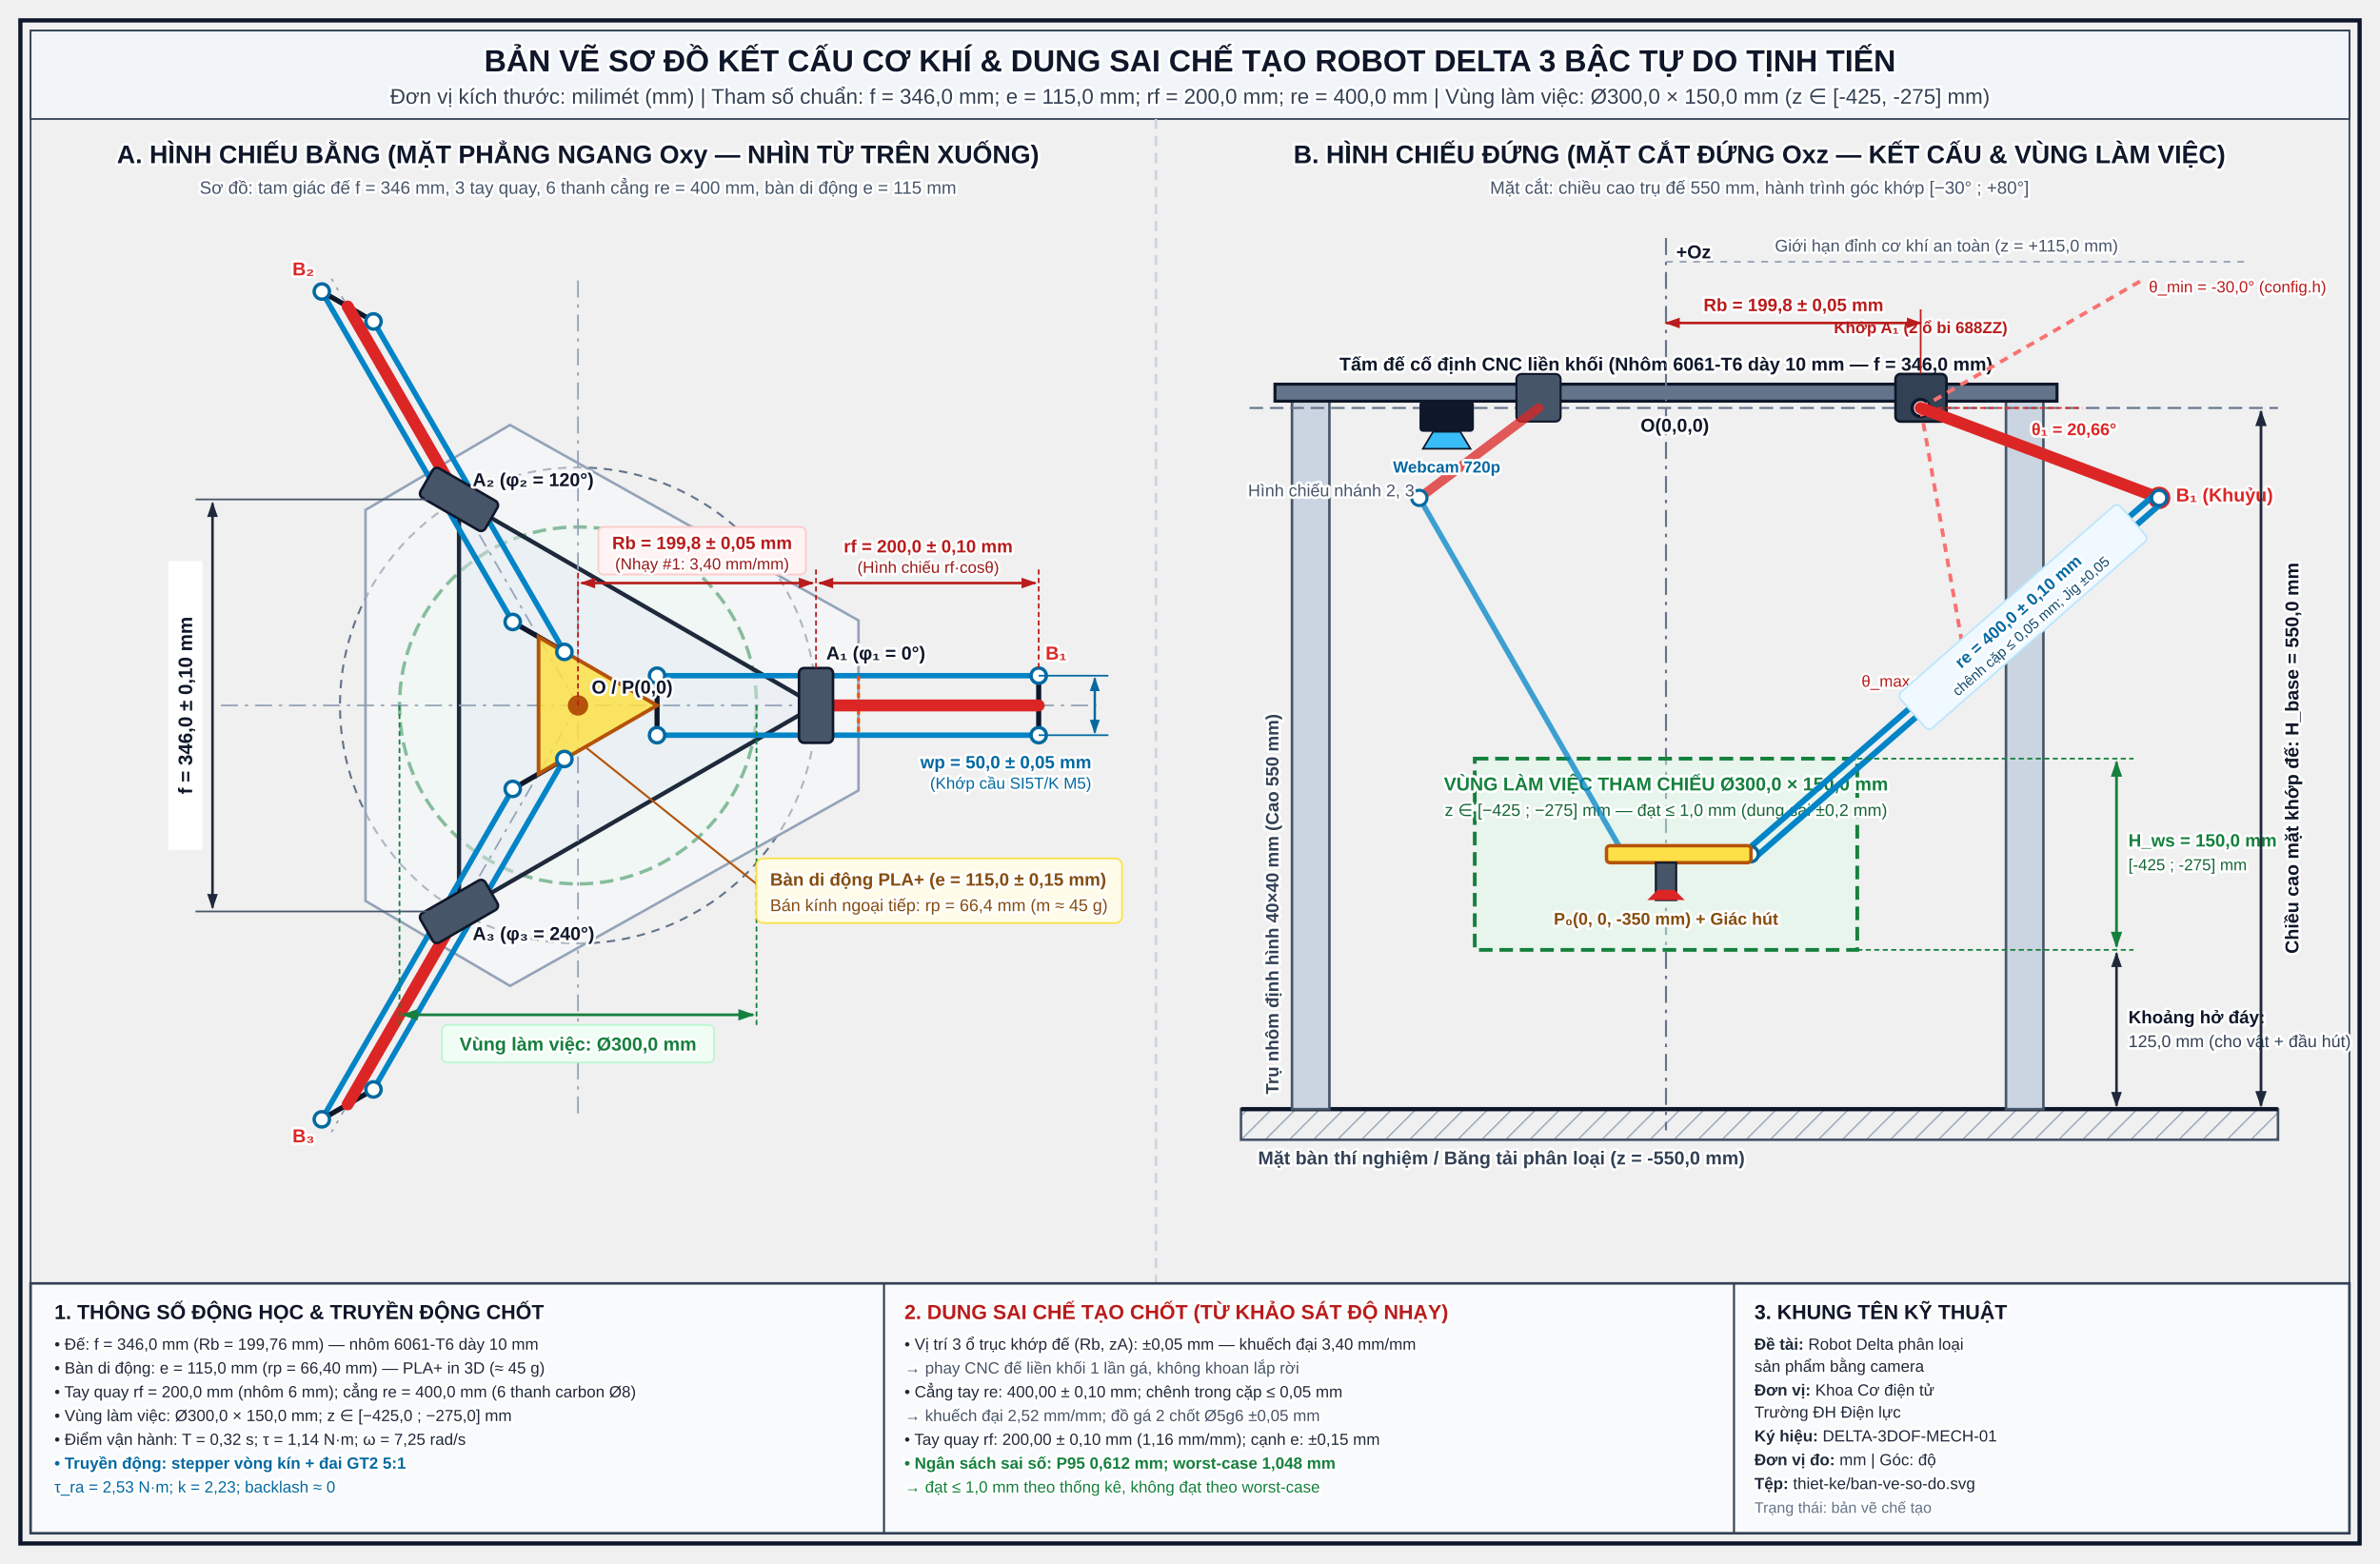
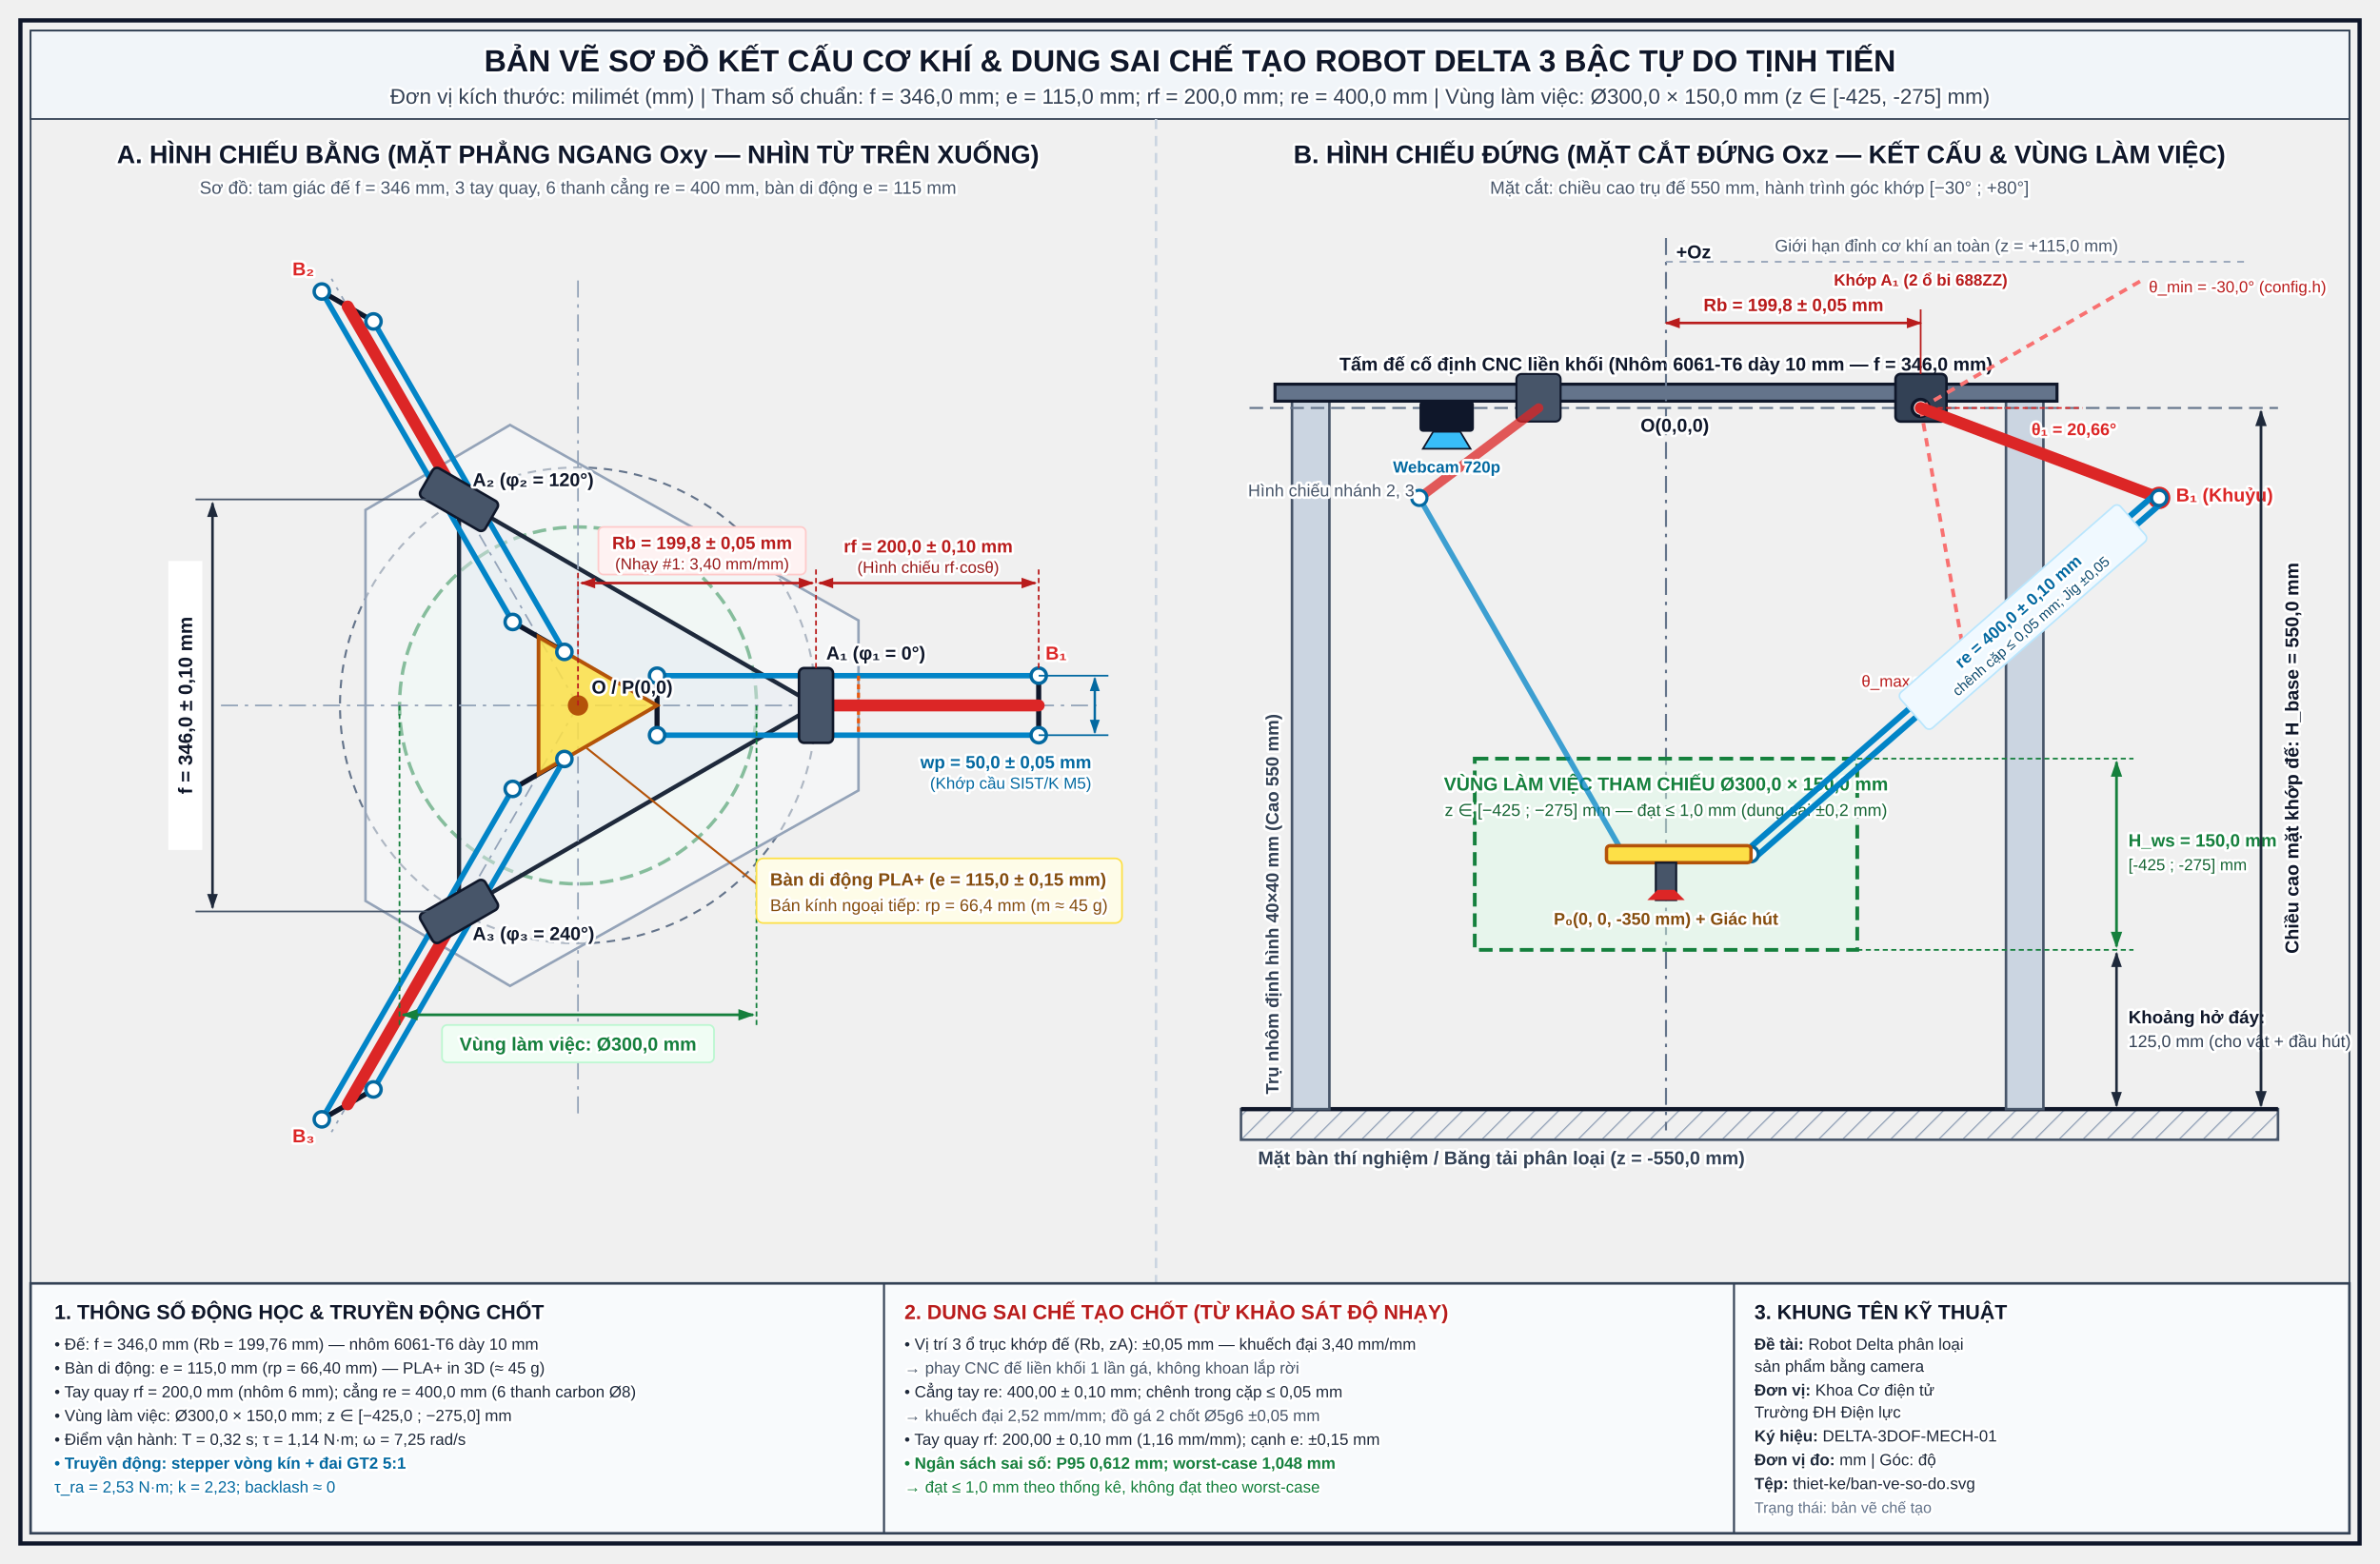
<svg xmlns="http://www.w3.org/2000/svg" viewBox="0 0 1400 920" width="100%" height="100%" style="background-color: #ffffff; font-family: Arial, 'Segoe UI', 'DejaVu Sans', sans-serif;">
  <style>
    text { paint-order: stroke; stroke: #ffffff; stroke-width: 3px;
           stroke-linejoin: round; }
  </style>
  <defs>
    <marker id="arrow-end" viewBox="0 0 10 10" refX="9" refY="5" markerWidth="6" markerHeight="6" orient="auto">
      <path d="M 0 1.5 L 10 5 L 0 8.5 z" fill="#1e293b" />
    </marker>
    <marker id="arrow-start" viewBox="0 0 10 10" refX="1" refY="5" markerWidth="6" markerHeight="6" orient="auto">
      <path d="M 10 1.5 L 0 5 L 10 8.5 z" fill="#1e293b" />
    </marker>
    <marker id="arrow-red-end" viewBox="0 0 10 10" refX="9" refY="5" markerWidth="6" markerHeight="6" orient="auto">
      <path d="M 0 1.5 L 10 5 L 0 8.5 z" fill="#b91c1c" />
    </marker>
    <marker id="arrow-red-start" viewBox="0 0 10 10" refX="1" refY="5" markerWidth="6" markerHeight="6" orient="auto">
      <path d="M 10 1.5 L 0 5 L 10 8.5 z" fill="#b91c1c" />
    </marker>
    <marker id="arrow-blue-end" viewBox="0 0 10 10" refX="9" refY="5" markerWidth="6" markerHeight="6" orient="auto">
      <path d="M 0 1.5 L 10 5 L 0 8.5 z" fill="#0369a1" />
    </marker>
    <marker id="arrow-blue-start" viewBox="0 0 10 10" refX="1" refY="5" markerWidth="6" markerHeight="6" orient="auto">
      <path d="M 10 1.5 L 0 5 L 10 8.5 z" fill="#0369a1" />
    </marker>
    <marker id="arrow-green-end" viewBox="0 0 10 10" refX="9" refY="5" markerWidth="6" markerHeight="6" orient="auto">
      <path d="M 0 1.5 L 10 5 L 0 8.5 z" fill="#15803d" />
    </marker>
    <marker id="arrow-green-start" viewBox="0 0 10 10" refX="1" refY="5" markerWidth="6" markerHeight="6" orient="auto">
      <path d="M 10 1.5 L 0 5 L 10 8.5 z" fill="#15803d" />
    </marker>
    <pattern id="hatch" width="10" height="10" patternTransform="rotate(45 0 0)" patternUnits="userSpaceOnUse">
      <line x1="0" y1="0" x2="0" y2="10" stroke="#94a3b8" stroke-width="1.5" />
    </pattern>
  </defs>
  <rect x="12" y="12" width="1376" height="896" fill="none" stroke="#0f172a" stroke-width="2.5" />
  <rect x="18" y="18" width="1364" height="884" fill="none" stroke="#334155" stroke-width="1" />
  <rect x="18" y="18" width="1364" height="52" fill="#f1f5f9" stroke="#334155" stroke-width="1" />
  <text x="700" y="42" text-anchor="middle" font-size="18" font-weight="bold" fill="#0f172a">
    BẢN VẼ SƠ ĐỒ KẾT CẤU CƠ KHÍ &amp; DUNG SAI CHẾ TẠO ROBOT DELTA 3 BẬC TỰ DO TỊNH TIẾN
  </text>
  <text x="700" y="61" text-anchor="middle" font-size="12.5" fill="#334155">
    Đơn vị kích thước: milimét (mm) | Tham số chuẩn: f = 346,0 mm; e = 115,0 mm; rf = 200,0 mm; re = 400,0 mm | Vùng làm việc: Ø300,0 × 150,0 mm (z ∈ [-425, -275] mm)
  </text>
  <line x1="680" y1="70" x2="680" y2="755" stroke="#cbd5e1" stroke-width="1.5" stroke-dasharray="6,4" />
  <text x="340" y="96" text-anchor="middle" font-size="15" font-weight="bold" fill="#0f172a">
    A. HÌNH CHIẾU BẰNG (MẶT PHẲNG NGANG Oxy — NHÌN TỪ TRÊN XUỐNG)
  </text>
  <text x="340" y="114" text-anchor="middle" font-size="10.5" fill="#475569">
    Sơ đồ: tam giác đế f = 346 mm, 3 tay quay, 6 thanh cẳng re = 400 mm, bàn di động e = 115 mm
  </text>
  <circle cx="340" cy="415" r="140" fill="none" stroke="#64748b" stroke-width="1.2" stroke-dasharray="5,4" />
  <circle cx="340" cy="415" r="105" fill="#dcfce7" fill-opacity="0.32" stroke="#15803d" stroke-width="2" stroke-dasharray="8,4" />
  <polygon points="505,365 505,465 300,580 215,530 215,300 300,250" fill="#f8fafc" fill-opacity="0.5" stroke="#94a3b8" stroke-width="1.5" />
  <polygon points="480,415 270,293.8 270,536.2" fill="#e2e8f0" fill-opacity="0.45" stroke="#1e293b" stroke-width="2.5" />
  <line x1="130" y1="415" x2="645" y2="415" stroke="#94a3b8" stroke-width="1" stroke-dasharray="10,4,2,4" />
  <line x1="340" y1="165" x2="340" y2="655" stroke="#94a3b8" stroke-width="1" stroke-dasharray="10,4,2,4" />
  <line x1="340" y1="415" x2="195" y2="164" stroke="#94a3b8" stroke-width="1" stroke-dasharray="8,4,2,4" />
  <line x1="340" y1="415" x2="195" y2="666" stroke="#94a3b8" stroke-width="1" stroke-dasharray="8,4,2,4" />
  <line x1="611" y1="397.5" x2="386.5" y2="397.5" stroke="#0284c7" stroke-width="3.2" />
  <line x1="611" y1="432.5" x2="386.5" y2="432.5" stroke="#0284c7" stroke-width="3.2" />
  <line x1="505" y1="397.5" x2="505" y2="432.5" stroke="#ea580c" stroke-width="1.8" stroke-dasharray="3,2" />
  <line x1="611" y1="393" x2="611" y2="437" stroke="#0f172a" stroke-width="3" />
  <line x1="386.5" y1="393" x2="386.5" y2="437" stroke="#0f172a" stroke-width="3" />
  <line x1="189.3" y1="171.5" x2="301.6" y2="365.9" stroke="#0284c7" stroke-width="3.2" />
  <line x1="219.7" y1="189.1" x2="332.0" y2="383.5" stroke="#0284c7" stroke-width="3.2" />
  <line x1="186.3" y1="169.8" x2="222.7" y2="190.8" stroke="#0f172a" stroke-width="3" />
  <line x1="298.6" y1="364.2" x2="335.0" y2="385.2" stroke="#0f172a" stroke-width="3" />
  <line x1="219.7" y1="640.9" x2="332.0" y2="446.5" stroke="#0284c7" stroke-width="3.2" />
  <line x1="189.3" y1="658.5" x2="301.6" y2="464.1" stroke="#0284c7" stroke-width="3.2" />
  <line x1="222.7" y1="639.2" x2="186.3" y2="660.2" stroke="#0f172a" stroke-width="3" />
  <line x1="335.0" y1="444.8" x2="298.6" y2="465.8" stroke="#0f172a" stroke-width="3" />
  <line x1="480" y1="415" x2="611" y2="415" stroke="#dc2626" stroke-width="7" stroke-linecap="round" />
  <line x1="270" y1="293.8" x2="204.5" y2="180.3" stroke="#dc2626" stroke-width="7" stroke-linecap="round" />
  <line x1="270" y1="536.2" x2="204.5" y2="649.7" stroke="#dc2626" stroke-width="7" stroke-linecap="round" />
  <rect x="470" y="393" width="20" height="44" rx="3" fill="#475569" stroke="#0f172a" stroke-width="1.5" />
  <g transform="translate(270, 293.8) rotate(120)">
    <rect x="-10" y="-22" width="20" height="44" rx="3" fill="#475569" stroke="#0f172a" stroke-width="1.5" />
  </g>
  <g transform="translate(270, 536.2) rotate(240)">
    <rect x="-10" y="-22" width="20" height="44" rx="3" fill="#475569" stroke="#0f172a" stroke-width="1.5" />
  </g>
  <polygon points="386.5,415 316.8,374.7 316.8,455.3" fill="#fde047" fill-opacity="0.85" stroke="#b45309" stroke-width="2.2" />
  <circle cx="340" cy="415" r="6" fill="#b45309" />
  <circle cx="611" cy="397.5" r="4.5" fill="#ffffff" stroke="#0369a1" stroke-width="2" />
  <circle cx="611" cy="432.5" r="4.5" fill="#ffffff" stroke="#0369a1" stroke-width="2" />
  <circle cx="386.5" cy="397.5" r="4.5" fill="#ffffff" stroke="#0369a1" stroke-width="2" />
  <circle cx="386.5" cy="432.5" r="4.5" fill="#ffffff" stroke="#0369a1" stroke-width="2" />
  <circle cx="189.3" cy="171.5" r="4.5" fill="#ffffff" stroke="#0369a1" stroke-width="2" />
  <circle cx="219.7" cy="189.1" r="4.5" fill="#ffffff" stroke="#0369a1" stroke-width="2" />
  <circle cx="301.6" cy="365.9" r="4.5" fill="#ffffff" stroke="#0369a1" stroke-width="2" />
  <circle cx="332.0" cy="383.5" r="4.5" fill="#ffffff" stroke="#0369a1" stroke-width="2" />
  <circle cx="219.7" cy="640.9" r="4.5" fill="#ffffff" stroke="#0369a1" stroke-width="2" />
  <circle cx="189.3" cy="658.5" r="4.5" fill="#ffffff" stroke="#0369a1" stroke-width="2" />
  <circle cx="332.0" cy="446.5" r="4.5" fill="#ffffff" stroke="#0369a1" stroke-width="2" />
  <circle cx="301.6" cy="464.1" r="4.5" fill="#ffffff" stroke="#0369a1" stroke-width="2" />
  <line x1="270" y1="293.8" x2="115" y2="293.8" stroke="#475569" stroke-width="1" />
  <line x1="270" y1="536.2" x2="115" y2="536.2" stroke="#475569" stroke-width="1" />
  <line x1="125" y1="296" x2="125" y2="534" stroke="#1e293b" stroke-width="1.5" marker-start="url(#arrow-start)" marker-end="url(#arrow-end)" />
  <g transform="translate(115, 415) rotate(-90)">
    <rect x="-85" y="-16" width="170" height="20" fill="#ffffff" />
    <text x="0" y="-2" text-anchor="middle" font-size="11.5" font-weight="bold" fill="#0f172a">f = 346,0 ± 0,10 mm</text>
  </g>
  <line x1="340" y1="415" x2="340" y2="335" stroke="#b91c1c" stroke-width="1" stroke-dasharray="3,2" />
  <line x1="480" y1="393" x2="480" y2="335" stroke="#b91c1c" stroke-width="1" stroke-dasharray="3,2" />
  <line x1="342" y1="343" x2="478" y2="343" stroke="#b91c1c" stroke-width="1.5" marker-start="url(#arrow-red-start)" marker-end="url(#arrow-red-end)" />
  <rect x="352" y="310" width="122" height="28" rx="3" fill="#fef2f2" stroke="#fecaca" />
  <text x="413" y="323" text-anchor="middle" font-size="10.5" font-weight="bold" fill="#b91c1c">Rb = 199,8 ± 0,05 mm</text>
  <text x="413" y="335" text-anchor="middle" font-size="9.5" fill="#991b1b">(Nhạy #1: 3,40 mm/mm)</text>
  <line x1="611" y1="393" x2="611" y2="335" stroke="#b91c1c" stroke-width="1" stroke-dasharray="3,2" />
  <line x1="482" y1="343" x2="609" y2="343" stroke="#b91c1c" stroke-width="1.5" marker-start="url(#arrow-red-start)" marker-end="url(#arrow-red-end)" />
  <text x="546" y="325" text-anchor="middle" font-size="10.5" font-weight="bold" fill="#b91c1c">rf = 200,0 ± 0,10 mm</text>
  <text x="546" y="337" text-anchor="middle" font-size="9.5" fill="#991b1b">(Hình chiếu rf·cosθ)</text>
  <line x1="611" y1="397.5" x2="652" y2="397.5" stroke="#0369a1" stroke-width="1" />
  <line x1="611" y1="432.5" x2="652" y2="432.5" stroke="#0369a1" stroke-width="1" />
  <line x1="644" y1="399" x2="644" y2="431" stroke="#0369a1" stroke-width="1.4" marker-start="url(#arrow-blue-start)" marker-end="url(#arrow-blue-end)" />
  <text x="642" y="452" text-anchor="end" font-size="10.5" font-weight="bold" fill="#0369a1">wp = 50,0 ± 0,05 mm</text>
  <text x="642" y="464" text-anchor="end" font-size="9.5" fill="#0369a1">(Khớp cầu SI5T/K M5)</text>
  <line x1="235" y1="415" x2="235" y2="605" stroke="#15803d" stroke-width="1" stroke-dasharray="3,2" />
  <line x1="445" y1="415" x2="445" y2="605" stroke="#15803d" stroke-width="1" stroke-dasharray="3,2" />
  <line x1="237" y1="597" x2="443" y2="597" stroke="#15803d" stroke-width="1.6" marker-start="url(#arrow-green-start)" marker-end="url(#arrow-green-end)" />
  <rect x="260" y="603" width="160" height="22" rx="3" fill="#f0fdf4" stroke="#bbf7d0" />
  <text x="340" y="618" text-anchor="middle" font-size="11" font-weight="bold" fill="#15803d">Vùng làm việc: Ø300,0 mm</text>
  <text x="348" y="408" font-size="11" font-weight="bold" fill="#0f172a">O / P(0,0)</text>
  <text x="486" y="388" font-size="11" font-weight="bold" fill="#0f172a">A₁ (φ₁ = 0°)</text>
  <text x="278" y="286" font-size="11" font-weight="bold" fill="#0f172a">A₂ (φ₂ = 120°)</text>
  <text x="278" y="553" font-size="11" font-weight="bold" fill="#0f172a">A₃ (φ₃ = 240°)</text>
  <text x="615" y="388" font-size="11" font-weight="bold" fill="#dc2626">B₁</text>
  <text x="172" y="162" font-size="11" font-weight="bold" fill="#dc2626">B₂</text>
  <text x="172" y="672" font-size="11" font-weight="bold" fill="#dc2626">B₃</text>
  <line x1="345" y1="440" x2="445" y2="520" stroke="#b45309" stroke-width="1.2" />
  <rect x="445" y="505" width="215" height="38" rx="4" fill="#fefce8" stroke="#fde047" />
  <text x="453" y="521" font-size="10.5" font-weight="bold" fill="#854d0e">Bàn di động PLA+ (e = 115,0 ± 0,15 mm)</text>
  <text x="453" y="536" font-size="10" fill="#854d0e">Bán kính ngoại tiếp: rp = 66,4 mm (m ≈ 45 g)</text>
  <text x="1035" y="96" text-anchor="middle" font-size="15" font-weight="bold" fill="#0f172a">
    B. HÌNH CHIẾU ĐỨNG (MẶT CẮT ĐỨNG Oxz — KẾT CẤU &amp; VÙNG LÀM VIỆC)
  </text>
  <text x="1035" y="114" text-anchor="middle" font-size="10.5" fill="#475569">
    Mặt cắt: chiều cao trụ đế 550 mm, hành trình góc khớp [−30° ; +80°]
  </text>
  <rect x="730" y="652.5" width="610" height="18" fill="url(#hatch)" stroke="#475569" stroke-width="1.5" />
  <line x1="730" y1="652.5" x2="1340" y2="652.5" stroke="#0f172a" stroke-width="2.5" />
  <text x="740" y="685" font-size="11" font-weight="bold" fill="#334155">Mặt bàn thí nghiệm / Băng tải phân loại (z = -550,0 mm)</text>
  <rect x="760" y="232" width="22" height="420.5" fill="#cbd5e1" stroke="#475569" stroke-width="1.5" />
  <rect x="1180" y="232" width="22" height="420.5" fill="#cbd5e1" stroke="#475569" stroke-width="1.5" />
  <text x="752" y="420" text-anchor="end" font-size="10.5" font-weight="bold" fill="#334155" transform="rotate(-90, 752, 420)">
    Trụ nhôm định hình 40×40 mm (Cao 550 mm)
  </text>
  <rect x="750" y="226" width="460" height="10" fill="#64748b" stroke="#0f172a" stroke-width="1.8" />
  <text x="980" y="218" text-anchor="middle" font-size="11" font-weight="bold" fill="#0f172a">
    Tấm đế cố định CNC liền khối (Nhôm 6061-T6 dày 10 mm — f = 346,0 mm)
  </text>
  <line x1="980" y1="140" x2="980" y2="665" stroke="#64748b" stroke-width="1.2" stroke-dasharray="10,4,2,4" />
  <line x1="735" y1="240" x2="1340" y2="240" stroke="#64748b" stroke-width="1.2" stroke-dasharray="8,4" />
  <text x="986" y="152" font-size="11" font-weight="bold" fill="#0f172a">+Oz</text>
  <text x="965" y="254" font-size="11" font-weight="bold" fill="#0f172a">O(0,0,0)</text>
  <line x1="980" y1="154" x2="1320" y2="154" stroke="#94a3b8" stroke-width="1" stroke-dasharray="4,4" />
  <text x="1145" y="148" text-anchor="middle" font-size="10" fill="#475569">Giới hạn đỉnh cơ khí an toàn (z = +115,0 mm)</text>
  <rect x="867.5" y="446.3" width="225" height="112.5" fill="#dcfce7" fill-opacity="0.45" stroke="#15803d" stroke-width="2.2" stroke-dasharray="8,4" />
  <text x="980" y="465" text-anchor="middle" font-size="11" font-weight="bold" fill="#15803d">
    VÙNG LÀM VIỆC THAM CHIẾU Ø300,0 × 150,0 mm
  </text>
  <text x="980" y="480" text-anchor="middle" font-size="10" fill="#166534">
    z ∈ [−425 ; −275] mm — đạt ≤ 1,0 mm (dung sai ±0,2 mm)
  </text>
  <rect x="1115" y="220" width="30" height="28" rx="3" fill="#334155" stroke="#0f172a" stroke-width="1.5" />
  <circle cx="1129.8" cy="240" r="5" fill="#ffffff" stroke="#0f172a" stroke-width="2" />
-   <text x="1129.8" y="196" text-anchor="middle" font-size="9.5" font-weight="bold" fill="#b91c1c">
+   <text x="1129.8" y="168" text-anchor="middle" font-size="9.5" font-weight="bold" fill="#b91c1c">
    Khớp A₁ (2 ổ bi 688ZZ)
  </text>
  <line x1="1129.8" y1="240" x2="1259.7" y2="165.0" stroke="#f87171" stroke-width="2.2" stroke-dasharray="5,4" />
  <line x1="1129.8" y1="240" x2="1155.8" y2="387.7" stroke="#f87171" stroke-width="2.2" stroke-dasharray="5,4" />
  <text x="1264" y="172" font-size="9.5" fill="#b91c1c">θ_min = -30,0° (config.h)</text>
  <text x="1095" y="404" font-size="9.5" fill="#b91c1c">θ_max = +80,0°</text>
  <line x1="1129.8" y1="240" x2="1270.1" y2="292.9" stroke="#dc2626" stroke-width="7" stroke-linecap="round" />
  <circle cx="1270.1" cy="292.9" r="5.5" fill="#ffffff" stroke="#dc2626" stroke-width="2.2" />
  <text x="1280" y="295" font-size="11" font-weight="bold" fill="#dc2626">B₁ (Khuỷu)</text>
  <line x1="1129.8" y1="240" x2="1225" y2="240" stroke="#dc2626" stroke-width="1" stroke-dasharray="3,2" />
  <text x="1195" y="256" font-size="10" font-weight="bold" fill="#dc2626">θ₁ = 20,66°</text>
  <line x1="1268.1" y1="290.4" x2="1027.8" y2="500.0" stroke="#0284c7" stroke-width="3.5" />
  <line x1="1272.1" y1="295.4" x2="1031.8" y2="505.0" stroke="#0284c7" stroke-width="3.5" />
  <circle cx="1270.1" cy="292.9" r="4.5" fill="#ffffff" stroke="#0369a1" stroke-width="2" />
  <circle cx="1029.8" cy="502.5" r="4.5" fill="#ffffff" stroke="#0369a1" stroke-width="2" />
  <g transform="translate(1190, 363) rotate(-41.2)">
    <rect x="-86" y="-14" width="172" height="28" rx="3" fill="#f0f9ff" stroke="#bae6fd" />
    <text x="0" y="-1" text-anchor="middle" font-size="9.8" font-weight="bold" fill="#0369a1">re = 400,0 ± 0,10 mm</text>
    <text x="0" y="10" text-anchor="middle" font-size="8.4" fill="#0c4a6e">chênh cặp ≤ 0,05 mm; Jig ±0,05</text>
  </g>
  <rect x="892" y="220" width="26" height="28" rx="3" fill="#475569" stroke="#0f172a" stroke-width="1.2" />
  <line x1="905.1" y1="240" x2="834.9" y2="292.9" stroke="#dc2626" stroke-width="5.5" stroke-opacity="0.75" stroke-linecap="round" />
  <line x1="834.9" y1="292.9" x2="955.1" y2="502.5" stroke="#0284c7" stroke-width="3.2" stroke-opacity="0.75" />
  <circle cx="834.9" cy="292.9" r="4.5" fill="#ffffff" stroke="#0369a1" stroke-width="1.8" />
  <circle cx="955.1" cy="502.5" r="4.5" fill="#ffffff" stroke="#0369a1" stroke-width="1.8" />
  <text x="832" y="292" text-anchor="end" font-size="10" fill="#475569">Hình chiếu nhánh 2, 3</text>
  <rect x="945" y="497.5" width="85" height="10" rx="2" fill="#fde047" stroke="#b45309" stroke-width="2" />
  <rect x="974" y="507.5" width="12" height="22" fill="#475569" stroke="#0f172a" stroke-width="1.2" />
  <polygon points="969,529.5 991,529.5 985,523.5 975,523.5" fill="#dc2626" />
  <text x="980" y="544" text-anchor="middle" font-size="10" font-weight="bold" fill="#854d0e">
    P₀(0, 0, -350 mm) + Giác hút
  </text>
  <rect x="835" y="236" width="32" height="18" rx="2" fill="#0f172a" />
  <polygon points="843,254 859,254 865,264 837,264" fill="#38bdf8" stroke="#0f172a" stroke-width="1" />
  <text x="851" y="278" text-anchor="middle" font-size="9.5" font-weight="bold" fill="#0369a1">Webcam 720p</text>
  <line x1="1092.5" y1="446.3" x2="1255" y2="446.3" stroke="#15803d" stroke-width="1" stroke-dasharray="3,2" />
  <line x1="1092.5" y1="558.8" x2="1255" y2="558.8" stroke="#15803d" stroke-width="1" stroke-dasharray="3,2" />
  <line x1="1245" y1="448.3" x2="1245" y2="556.8" stroke="#15803d" stroke-width="1.6" marker-start="url(#arrow-green-start)" marker-end="url(#arrow-green-end)" />
  <text x="1252" y="498" font-size="10.5" font-weight="bold" fill="#15803d">H_ws = 150,0 mm</text>
  <text x="1252" y="512" font-size="9.5" fill="#166534">[-425 ; -275] mm</text>
  <line x1="1245" y1="560.8" x2="1245" y2="650.5" stroke="#1e293b" stroke-width="1.5" marker-start="url(#arrow-start)" marker-end="url(#arrow-end)" />
  <text x="1252" y="602" font-size="10.5" font-weight="bold" fill="#0f172a">Khoảng hở đáy:</text>
  <text x="1252" y="616" font-size="10" fill="#334155">125,0 mm (cho vật + đầu hút)</text>
  <line x1="1330" y1="242" x2="1330" y2="650.5" stroke="#1e293b" stroke-width="1.6" marker-start="url(#arrow-start)" marker-end="url(#arrow-end)" />
  <g transform="translate(1352, 446) rotate(-90)">
    <text x="0" y="0" text-anchor="middle" font-size="11" font-weight="bold" fill="#0f172a">Chiều cao mặt khớp đế: H_base = 550,0 mm</text>
  </g>
  <line x1="980" y1="190" x2="1129.8" y2="190" stroke="#b91c1c" stroke-width="1.5" marker-start="url(#arrow-red-start)" marker-end="url(#arrow-red-end)" />
  <line x1="1129.8" y1="220" x2="1129.8" y2="182" stroke="#b91c1c" stroke-width="1" />
  <text x="1055" y="183" text-anchor="middle" font-size="10.5" font-weight="bold" fill="#b91c1c">Rb = 199,8 ± 0,05 mm</text>
  <rect x="18" y="755" width="1364" height="147" fill="#f8fafc" stroke="#334155" stroke-width="1.5" />
  <line x1="520" y1="755" x2="520" y2="902" stroke="#334155" stroke-width="1.2" />
  <line x1="1020" y1="755" x2="1020" y2="902" stroke="#334155" stroke-width="1.2" />
  <text x="32" y="776" font-size="12" font-weight="bold" fill="#0f172a">1. THÔNG SỐ ĐỘNG HỌC &amp; TRUYỀN ĐỘNG CHỐT</text>
  <text x="32" y="794" font-size="9.5" fill="#1e293b">• Đế: f = 346,0 mm (Rb = 199,76 mm) — nhôm 6061-T6 dày 10 mm</text>
  <text x="32" y="808" font-size="9.5" fill="#1e293b">• Bàn di động: e = 115,0 mm (rp = 66,40 mm) — PLA+ in 3D (≈ 45 g)</text>
  <text x="32" y="822" font-size="9.5" fill="#1e293b">• Tay quay rf = 200,0 mm (nhôm 6 mm); cẳng re = 400,0 mm (6 thanh carbon Ø8)</text>
  <text x="32" y="836" font-size="9.5" fill="#1e293b">• Vùng làm việc: Ø300,0 × 150,0 mm; z ∈ [−425,0 ; −275,0] mm</text>
  <text x="32" y="850" font-size="9.5" fill="#1e293b">• Điểm vận hành: T = 0,32 s; τ = 1,14 N·m; ω = 7,25 rad/s</text>
  <text x="32" y="864" font-size="9.5" font-weight="bold" fill="#0369a1">• Truyền động: stepper vòng kín + đai GT2 5:1</text>
  <text x="32" y="878" font-size="9.5" fill="#0369a1">  τ_ra = 2,53 N·m; k = 2,23; backlash ≈ 0</text>
  <text x="532" y="776" font-size="12" font-weight="bold" fill="#b91c1c">2. DUNG SAI CHẾ TẠO CHỐT (TỪ KHẢO SÁT ĐỘ NHẠY)</text>
  <text x="532" y="794" font-size="9.5" fill="#1e293b">• Vị trí 3 ổ trục khớp đế (Rb, zA): ±0,05 mm — khuếch đại 3,40 mm/mm</text>
  <text x="532" y="808" font-size="9.5" fill="#475569">  → phay CNC đế liền khối 1 lần gá, không khoan lắp rời</text>
  <text x="532" y="822" font-size="9.5" fill="#1e293b">• Cẳng tay re: 400,00 ± 0,10 mm; chênh trong cặp ≤ 0,05 mm</text>
  <text x="532" y="836" font-size="9.5" fill="#475569">  → khuếch đại 2,52 mm/mm; đồ gá 2 chốt Ø5g6 ±0,05 mm</text>
  <text x="532" y="850" font-size="9.5" fill="#1e293b">• Tay quay rf: 200,00 ± 0,10 mm (1,16 mm/mm); cạnh e: ±0,15 mm</text>
  <text x="532" y="864" font-size="9.5" font-weight="bold" fill="#15803d">• Ngân sách sai số: P95 0,612 mm; worst-case 1,048 mm</text>
  <text x="532" y="878" font-size="9.5" fill="#15803d">  → đạt ≤ 1,0 mm theo thống kê, không đạt theo worst-case</text>
  <text x="1032" y="776" font-size="12" font-weight="bold" fill="#0f172a">3. KHUNG TÊN KỸ THUẬT</text>
  <text x="1032" y="794" font-size="9.5" fill="#1e293b">
    <tspan font-weight="bold">Đề tài:</tspan> Robot Delta phân loại</text>
  <text x="1032" y="807" font-size="9.5" fill="#1e293b">sản phẩm bằng camera</text>
  <text x="1032" y="821" font-size="9.5" fill="#1e293b">
    <tspan font-weight="bold">Đơn vị:</tspan> Khoa Cơ điện tử</text>
  <text x="1032" y="834" font-size="9.5" fill="#1e293b">Trường ĐH Điện lực</text>
  <text x="1032" y="848" font-size="9.5" fill="#1e293b">
    <tspan font-weight="bold">Ký hiệu:</tspan> DELTA-3DOF-MECH-01</text>
  <text x="1032" y="862" font-size="9.5" fill="#1e293b">
    <tspan font-weight="bold">Đơn vị đo:</tspan> mm | Góc: độ</text>
  <text x="1032" y="876" font-size="9.5" fill="#1e293b">
    <tspan font-weight="bold">Tệp:</tspan> thiet-ke/ban-ve-so-do.svg</text>
  <text x="1032" y="890" font-size="9" fill="#64748b">Trạng thái: bản vẽ chế tạo</text>
</svg>
